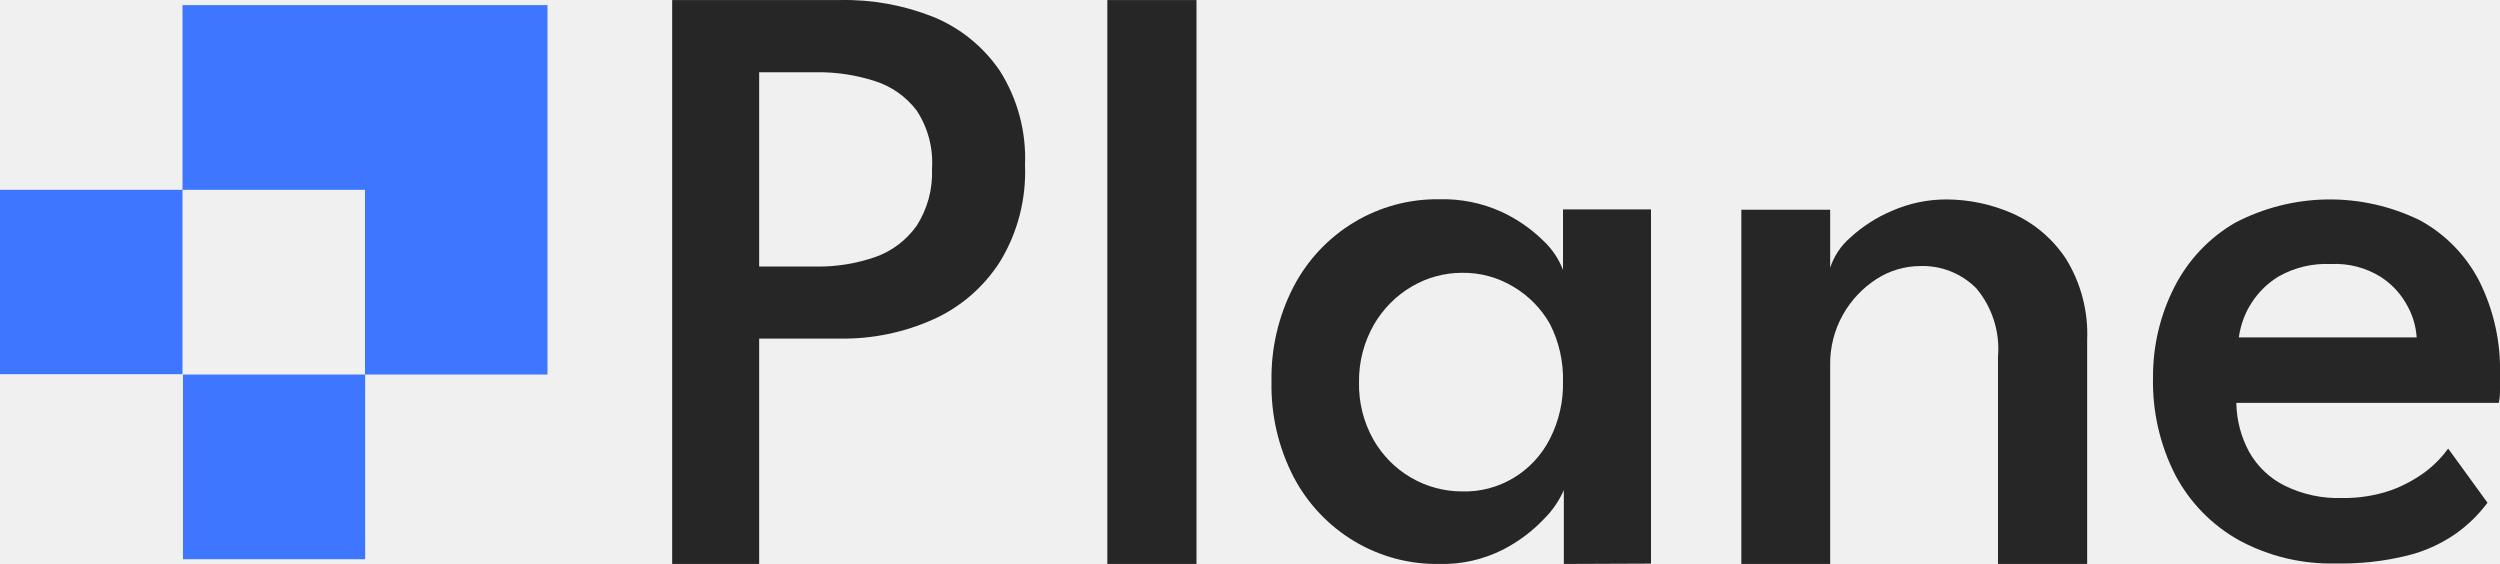
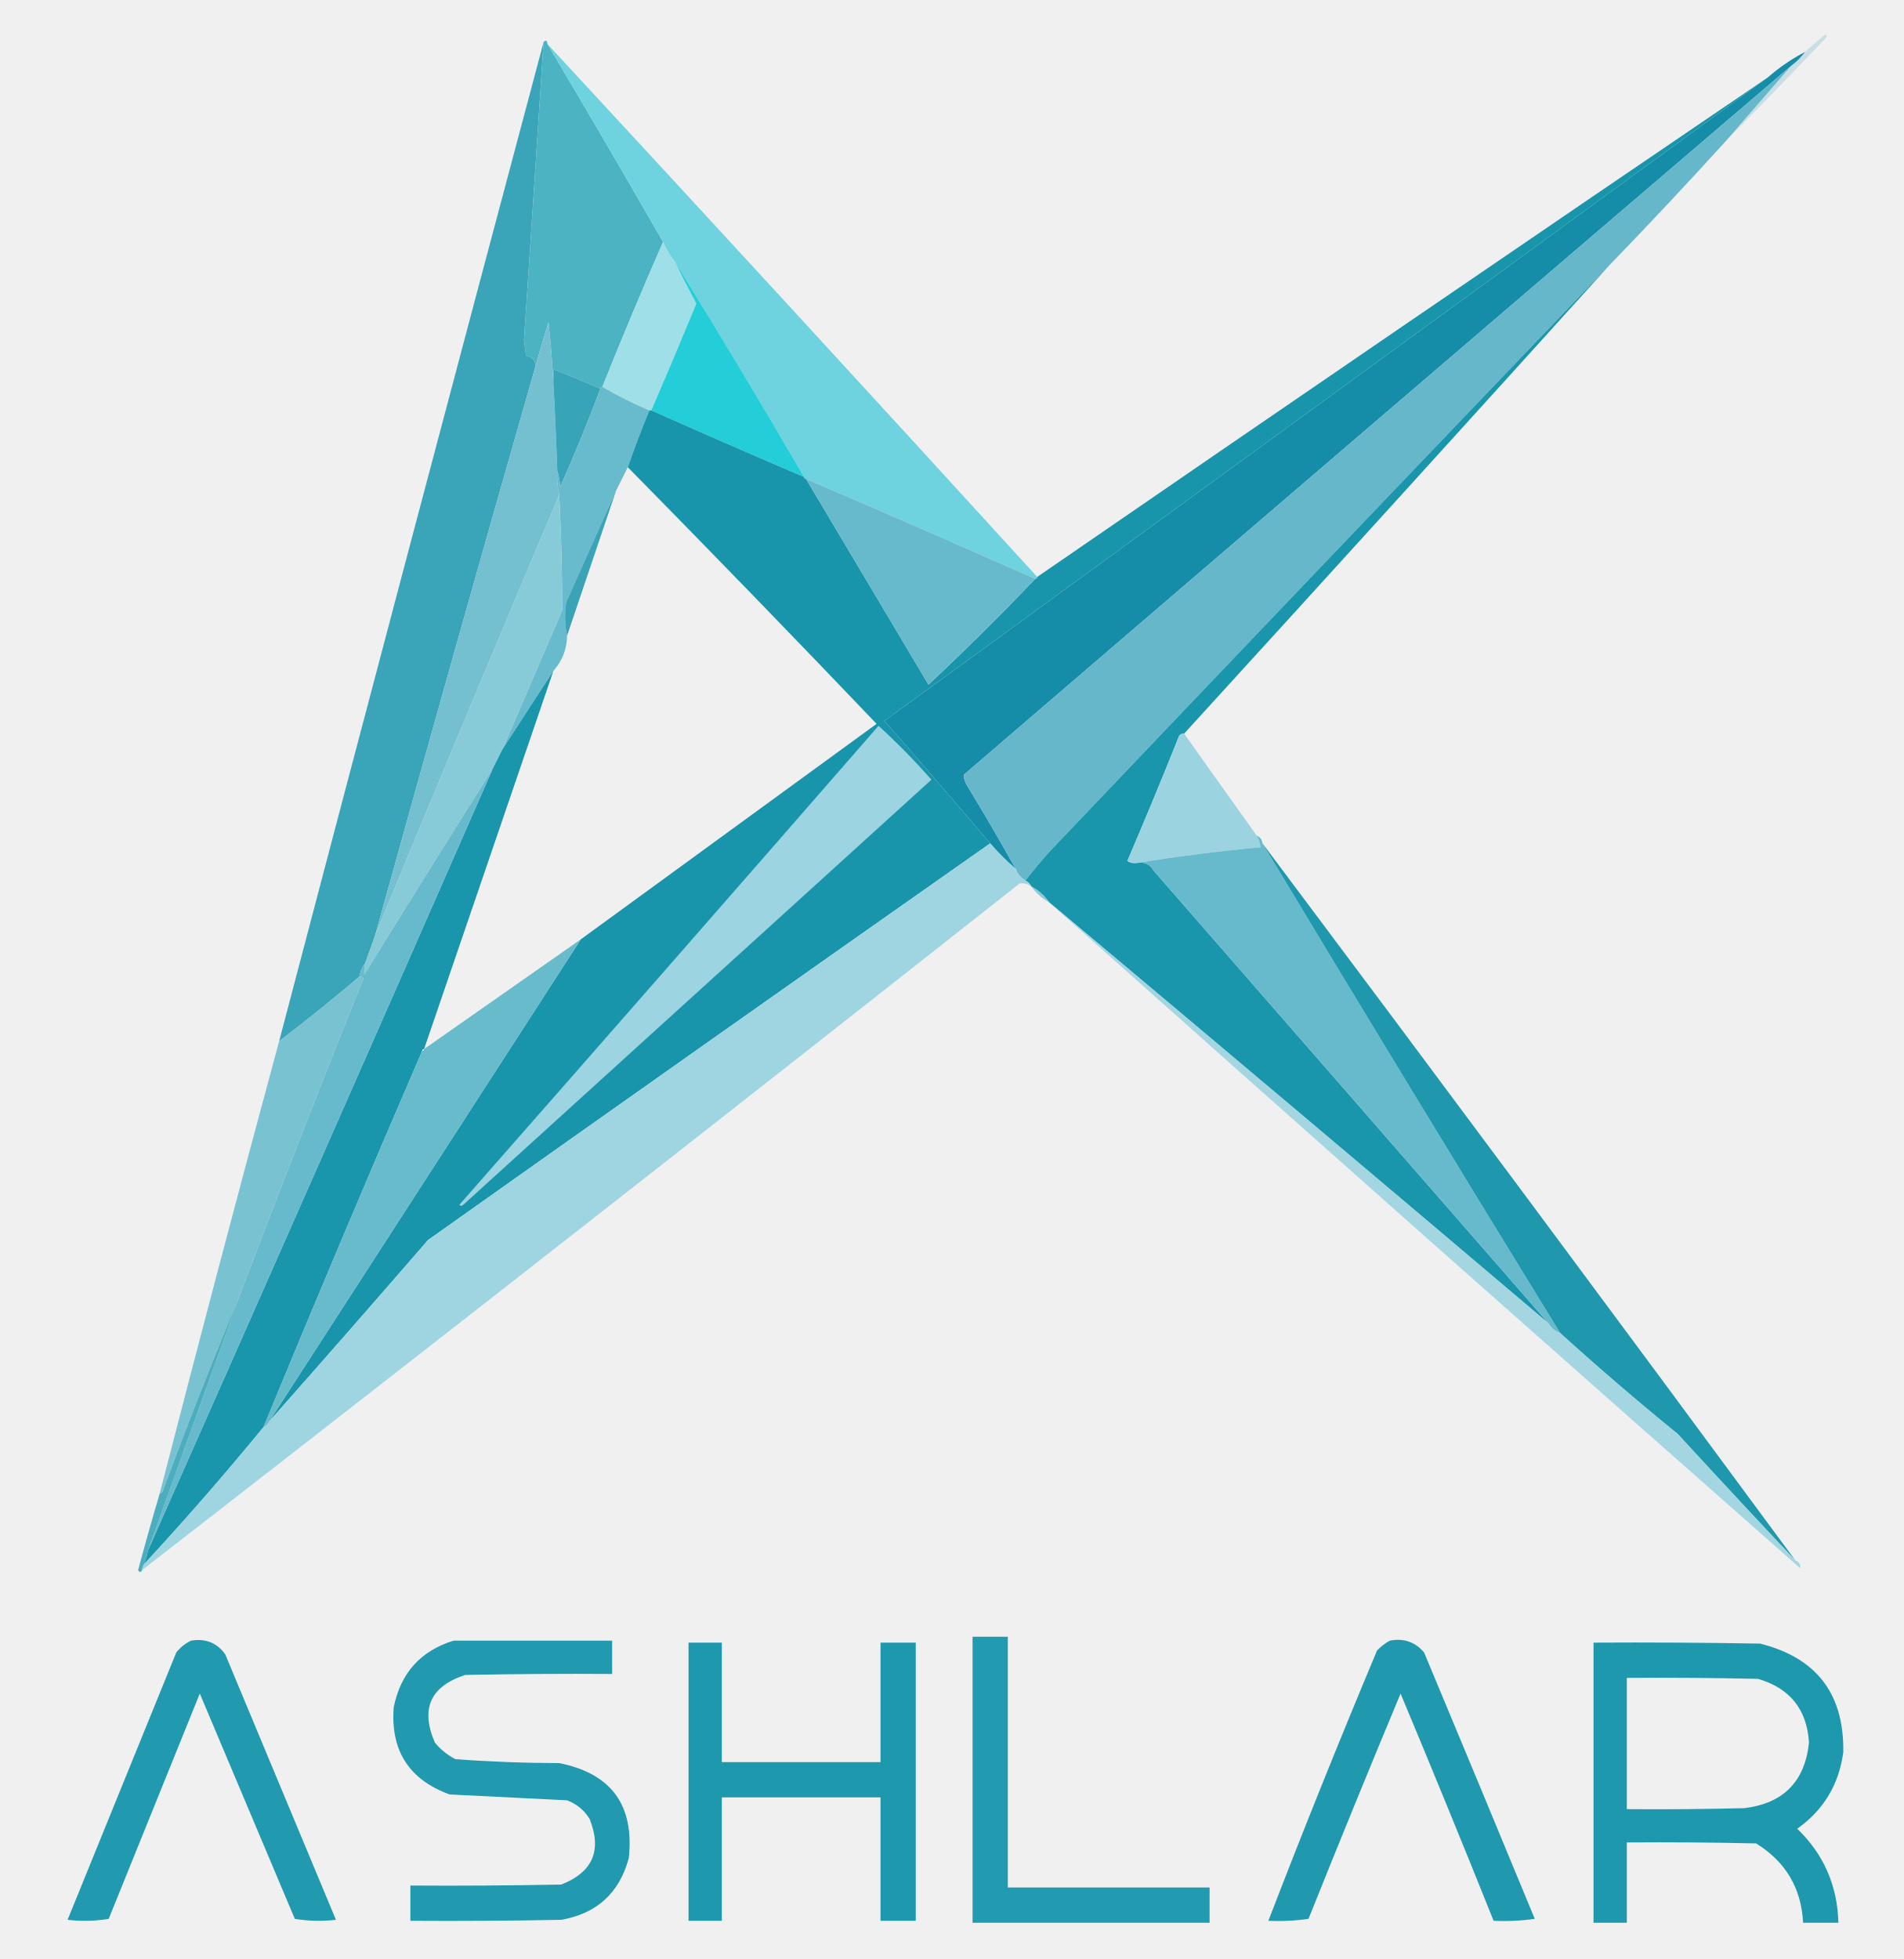
- <svg xmlns="http://www.w3.org/2000/svg" width="133" height="30" viewBox="0 0 133 30" fill="none">
-   <g clip-path="url(#clip0_372_3489)">
-     <path d="M35.76 0.002H44.715C46.404 -0.03 48.082 0.275 49.654 0.9C51.09 1.487 52.323 2.489 53.2 3.78C54.141 5.272 54.606 7.02 54.531 8.788C54.602 10.595 54.139 12.382 53.2 13.921C52.338 15.271 51.106 16.337 49.654 16.99C48.097 17.688 46.409 18.037 44.706 18.013H40.388V30.002H35.76V0.002ZM40.388 14.181H43.447C44.502 14.192 45.551 14.023 46.55 13.679C47.443 13.368 48.217 12.785 48.767 12.009C49.345 11.109 49.63 10.049 49.583 8.976C49.655 7.882 49.368 6.793 48.767 5.88C48.201 5.135 47.42 4.587 46.533 4.31C45.535 3.989 44.494 3.831 43.447 3.843H40.388V14.181Z" fill="#262626" />
-     <path d="M63.654 30.002H58.91V0.002H63.654V30.002Z" fill="#262626" />
-     <path d="M83.196 30.002V26.072C82.954 26.623 82.615 27.125 82.194 27.552C81.546 28.246 80.784 28.819 79.942 29.248C78.899 29.773 77.746 30.032 76.582 30.002C74.99 30.032 73.421 29.613 72.05 28.794C70.678 27.975 69.558 26.787 68.814 25.363C68.012 23.808 67.609 22.073 67.644 20.319C67.607 18.559 68.009 16.819 68.814 15.258C69.558 13.832 70.677 12.641 72.048 11.819C73.419 10.997 74.988 10.575 76.582 10.601C77.713 10.57 78.838 10.797 79.871 11.265C80.698 11.645 81.454 12.168 82.106 12.808C82.567 13.237 82.926 13.769 83.152 14.361V11.139H87.833V29.984L83.196 30.002ZM72.299 20.319C72.275 21.397 72.541 22.462 73.07 23.398C73.548 24.231 74.233 24.924 75.058 25.405C75.882 25.887 76.817 26.142 77.77 26.143C78.734 26.174 79.687 25.925 80.518 25.428C81.348 24.931 82.022 24.205 82.46 23.335C82.937 22.395 83.175 21.349 83.152 20.293C83.176 19.233 82.939 18.184 82.46 17.241C81.996 16.419 81.327 15.735 80.518 15.258C79.689 14.755 78.737 14.497 77.77 14.513C76.835 14.515 75.918 14.766 75.11 15.24C74.272 15.73 73.576 16.432 73.088 17.277C72.561 18.201 72.288 19.252 72.299 20.319Z" fill="#262626" />
-     <path d="M103.536 10.61C104.757 10.611 105.964 10.868 107.082 11.363C108.238 11.88 109.223 12.72 109.92 13.786C110.714 15.078 111.104 16.583 111.037 18.103V30.002H106.293V18.973C106.348 18.318 106.273 17.659 106.074 17.034C105.874 16.408 105.554 15.829 105.132 15.33C104.739 14.938 104.272 14.632 103.758 14.43C103.244 14.227 102.695 14.134 102.144 14.154C101.323 14.16 100.521 14.399 99.829 14.845C99.098 15.317 98.489 15.96 98.056 16.721C97.591 17.539 97.352 18.469 97.365 19.413V30.002H92.639V11.157H97.365V14.244C97.569 13.623 97.937 13.071 98.429 12.647C99.081 12.046 99.831 11.563 100.645 11.22C101.557 10.818 102.541 10.61 103.536 10.61Z" fill="#262626" />
-     <path d="M118.973 21.432C118.987 22.346 119.221 23.243 119.656 24.044C120.095 24.819 120.753 25.444 121.545 25.838C122.494 26.304 123.541 26.529 124.595 26.494C125.5 26.509 126.4 26.363 127.255 26.063C127.932 25.809 128.569 25.456 129.143 25.013C129.56 24.682 129.93 24.296 130.243 23.864L132.335 26.745C131.854 27.391 131.273 27.954 130.615 28.414C129.834 28.951 128.963 29.34 128.044 29.563C126.808 29.864 125.538 30.003 124.267 29.975C122.476 30.023 120.705 29.599 119.124 28.746C117.69 27.949 116.513 26.749 115.737 25.291C114.909 23.68 114.498 21.883 114.54 20.068C114.532 18.395 114.924 16.744 115.684 15.258C116.41 13.836 117.524 12.656 118.894 11.857C120.412 11.061 122.093 10.634 123.803 10.611C125.513 10.587 127.205 10.968 128.744 11.722C130.081 12.452 131.174 13.567 131.883 14.926C132.667 16.483 133.051 18.214 133 19.96C133 20.077 133 20.328 133 20.696C133.005 20.943 132.984 21.19 132.938 21.432H118.973ZM128.567 17.95C128.53 17.378 128.37 16.82 128.097 16.317C127.762 15.668 127.264 15.12 126.652 14.729C125.854 14.233 124.926 13.995 123.992 14.047C123.03 14.001 122.076 14.228 121.234 14.702C120.661 15.046 120.172 15.518 119.804 16.08C119.435 16.642 119.197 17.282 119.106 17.95H128.567Z" fill="#262626" />
-     <path d="M29.127 0.272H9.709V10.098H19.418V19.925H29.127V0.272Z" fill="#3F76FF" />
-     <path d="M9.709 10.098H0V19.907H9.709V10.098Z" fill="#3F76FF" />
-     <path d="M19.427 19.925H9.735V29.751H19.427V19.925Z" fill="#3F76FF" />
+ <svg xmlns="http://www.w3.org/2000/svg" version="1.1" width="972px" height="1000px" style="shape-rendering:geometricPrecision; text-rendering:geometricPrecision; image-rendering:optimizeQuality; fill-rule:evenodd; clip-rule:evenodd">
+   <g>
+     <path style="opacity:0.984" fill="#37a4b8" d="M 277.5,21.5 C 274.211,72.165 270.878,122.832 267.5,173.5C 267.833,176.167 268.167,178.833 268.5,181.5C 271.406,182.087 273.072,183.754 273.5,186.5C 245.758,283.391 218.425,380.391 191.5,477.5C 189.86,482.081 188.193,486.748 186.5,491.5C 184.935,493.509 183.935,495.843 183.5,498.5C 170.147,509.849 156.48,520.849 142.5,531.5C 187.211,361.316 232.211,191.316 277.5,21.5 Z" />
  </g>
-   <defs>
-     <clipPath id="clip0_372_3489">
-       <rect width="133" height="30" fill="white" />
-     </clipPath>
-   </defs>
+   <g>
+     <path style="opacity:0.428" fill="#96c7d7" d="M 881.5,71.5 C 892.529,58.808 903.529,46.141 914.5,33.5C 917.139,31.527 919.473,29.194 921.5,26.5C 924.808,23.365 928.308,20.365 932,17.5C 932.667,18.167 932.667,18.833 932,19.5C 915.3,37.033 898.466,54.366 881.5,71.5 Z" />
+   </g>
+   <g>
+     <path style="opacity:1" fill="#4cb3c3" d="M 279.5,22.5 C 299.419,56.002 319.086,89.669 338.5,123.5C 327.795,147.933 317.461,172.599 307.5,197.5C 306.833,197.5 306.5,197.833 306.5,198.5C 298.574,194.97 290.574,191.636 282.5,188.5C 282.5,190.833 282.5,193.167 282.5,195.5C 281.952,185.244 281.119,174.91 280,164.5C 277.688,171.921 275.522,179.254 273.5,186.5C 273.072,183.754 271.406,182.087 268.5,181.5C 268.167,178.833 267.833,176.167 267.5,173.5C 270.878,122.832 274.211,72.165 277.5,21.5C 278.623,20.243 279.289,20.576 279.5,22.5 Z" />
+   </g>
+   <g>
+     <path style="opacity:0.98" fill="#6bd2dd" d="M 279.5,22.5 C 363.202,112.867 446.535,203.533 529.5,294.5C 529.5,295.167 529.167,295.5 528.5,295.5C 489.621,278.227 450.621,261.227 411.5,244.5C 410.833,244.5 410.5,244.167 410.5,243.5C 389,206.494 367,169.827 344.5,133.5C 342,130.506 340,127.173 338.5,123.5C 319.086,89.669 299.419,56.002 279.5,22.5 Z" />
+   </g>
+   <g>
+     <path style="opacity:1" fill="#158ca8" d="M 921.5,26.5 C 919.473,29.194 917.139,31.527 914.5,33.5C 773.539,153.957 632.706,274.623 492,395.5C 492.032,397.598 492.699,399.598 494,401.5C 502.442,415.391 510.609,429.391 518.5,443.5C 513.806,439.473 509.473,435.14 505.5,430.5C 487.709,409.539 469.709,388.705 451.5,368C 601.901,258.479 752.234,148.979 902.5,39.5C 908.304,34.428 914.638,30.095 921.5,26.5 Z" />
+   </g>
+   <g>
+     <path style="opacity:1" fill="#66b7ca" d="M 914.5,33.5 C 903.529,46.141 892.529,58.808 881.5,71.5C 861.839,93.161 841.839,114.494 821.5,135.5C 726.2,234.968 631.033,334.635 536,434.5C 531.599,439.393 527.432,444.393 523.5,449.5C 521.086,448.089 519.419,446.089 518.5,443.5C 510.609,429.391 502.442,415.391 494,401.5C 492.699,399.598 492.032,397.598 492,395.5C 632.706,274.623 773.539,153.957 914.5,33.5 Z" />
+   </g>
+   <g>
+     <path style="opacity:1" fill="#9fdfe7" d="M 338.5,123.5 C 340,127.173 342,130.506 344.5,133.5C 348.042,140.751 351.709,147.918 355.5,155C 347.966,173.233 340.299,191.4 332.5,209.5C 332.167,209.5 331.833,209.5 331.5,209.5C 323.086,205.96 315.086,201.96 307.5,197.5C 317.461,172.599 327.795,147.933 338.5,123.5 Z" />
+   </g>
+   <g>
+     <path style="opacity:0.985" fill="#1795ab" d="M 821.5,135.5 C 749.408,215.324 677.074,294.991 604.5,374.5C 603.504,374.414 602.671,374.748 602,375.5C 593.443,396.948 584.609,418.281 575.5,439.5C 577.045,440.452 578.712,440.785 580.5,440.5C 584.273,439.822 587.106,441.156 589,444.5C 656.182,521.563 723.349,598.563 790.5,675.5C 705.654,603.588 620.654,531.921 535.5,460.5C 533.1,457.097 530.1,454.43 526.5,452.5C 525.833,451.167 524.833,450.167 523.5,449.5C 527.432,444.393 531.599,439.393 536,434.5C 631.033,334.635 726.2,234.968 821.5,135.5 Z" />
+   </g>
+   <g>
+     <path style="opacity:1" fill="#23ced8" d="M 344.5,133.5 C 367,169.827 389,206.494 410.5,243.5C 384.412,232.36 358.412,221.027 332.5,209.5C 340.299,191.4 347.966,173.233 355.5,155C 351.709,147.918 348.042,140.751 344.5,133.5 Z" />
+   </g>
+   <g>
+     <path style="opacity:1" fill="#74c0d0" d="M 282.5,195.5 C 283.333,210.491 284,225.491 284.5,240.5C 284.237,244.6 284.57,248.6 285.5,252.5C 253.908,327.355 222.575,402.355 191.5,477.5C 218.425,380.391 245.758,283.391 273.5,186.5C 275.522,179.254 277.688,171.921 280,164.5C 281.119,174.91 281.952,185.244 282.5,195.5 Z" />
+   </g>
+   <g>
+     <path style="opacity:1" fill="#37a4b8" d="M 306.5,198.5 C 300.156,215.366 293.322,232.033 286,248.5C 285.817,245.635 285.317,242.969 284.5,240.5C 284,225.491 283.333,210.491 282.5,195.5C 282.5,193.167 282.5,190.833 282.5,188.5C 290.574,191.636 298.574,194.97 306.5,198.5 Z" />
+   </g>
+   <g>
+     <path style="opacity:1" fill="#68bbcc" d="M 307.5,197.5 C 315.086,201.96 323.086,205.96 331.5,209.5C 327.546,219.072 323.879,228.739 320.5,238.5C 318.5,242.5 316.5,246.5 314.5,250.5C 306.05,269.41 297.55,288.41 289,307.5C 288.182,313.349 288.348,319.015 289.5,324.5C 289.375,331.407 287.042,337.407 282.5,342.5C 273.833,355.833 265.167,369.167 256.5,382.5C 266.654,358.855 276.821,335.188 287,311.5C 286.974,291.828 286.474,272.162 285.5,252.5C 284.57,248.6 284.237,244.6 284.5,240.5C 285.317,242.969 285.817,245.635 286,248.5C 293.322,232.033 300.156,215.366 306.5,198.5C 306.5,197.833 306.833,197.5 307.5,197.5 Z" />
+   </g>
+   <g>
+     <path style="opacity:1" fill="#87cad8" d="M 285.5,252.5 C 286.474,272.162 286.974,291.828 287,311.5C 276.821,335.188 266.654,358.855 256.5,382.5C 254.833,385.833 253.167,389.167 251.5,392.5C 229.53,427.327 207.696,462.327 186,497.5C 185.82,495.512 185.986,493.512 186.5,491.5C 188.193,486.748 189.86,482.081 191.5,477.5C 222.575,402.355 253.908,327.355 285.5,252.5 Z" />
+   </g>
+   <g>
+     <path style="opacity:0.851" fill="#1a96ac" d="M 314.5,250.5 C 306.174,275.156 297.84,299.823 289.5,324.5C 288.348,319.015 288.182,313.349 289,307.5C 297.55,288.41 306.05,269.41 314.5,250.5 Z" />
+   </g>
+   <g>
+     <path style="opacity:0.99" fill="#1795ab" d="M 282.5,342.5 C 260.5,406.833 238.5,471.167 216.5,535.5C 215.833,535.5 215.5,535.833 215.5,536.5C 187.969,600.235 160.969,664.235 134.5,728.5C 114.884,752.45 94.55,775.784 73.5,798.5C 74.455,796.254 75.122,793.921 75.5,791.5C 134.403,658.686 193.07,525.686 251.5,392.5C 253.167,389.167 254.833,385.833 256.5,382.5C 265.167,369.167 273.833,355.833 282.5,342.5 Z" />
+   </g>
+   <g>
+     <path style="opacity:0.994" fill="#1795ab" d="M 902.5,39.5 C 752.234,148.979 601.901,258.479 451.5,368C 469.709,388.705 487.709,409.539 505.5,430.5C 409.731,497.755 314.064,565.255 218.5,633C 191.635,664.027 164.635,694.86 137.5,725.5C 190.474,643.518 243.474,561.518 296.5,479.5C 346.815,442.858 397.148,406.191 447.5,369.5C 405.481,325.482 363.148,281.815 320.5,238.5C 323.879,228.739 327.546,219.072 331.5,209.5C 331.833,209.5 332.167,209.5 332.5,209.5C 358.412,221.027 384.412,232.36 410.5,243.5C 410.5,244.167 410.833,244.5 411.5,244.5C 432.322,279.472 453.155,314.472 474,349.5C 492.673,331.994 510.84,313.994 528.5,295.5C 529.167,295.5 529.5,295.167 529.5,294.5C 653.577,209.084 777.91,124.084 902.5,39.5 Z" />
+   </g>
+   <g>
+     <path style="opacity:1" fill="#9cd4e1" d="M 448.5,370.5 C 457.919,379.087 466.919,388.254 475.5,398C 395.833,470.333 316.167,542.667 236.5,615C 235.833,615.667 235.167,615.667 234.5,615C 306.042,533.628 377.375,452.128 448.5,370.5 Z" />
+   </g>
+   <g>
+     <path style="opacity:1" fill="#67bacb" d="M 411.5,244.5 C 450.621,261.227 489.621,278.227 528.5,295.5C 510.84,313.994 492.673,331.994 474,349.5C 453.155,314.472 432.322,279.472 411.5,244.5 Z" />
+   </g>
+   <g>
+     <path style="opacity:0.999" fill="#9bd3e0" d="M 604.5,374.5 C 616.833,391.833 629.167,409.167 641.5,426.5C 642.63,428.315 643.296,430.315 643.5,432.5C 622.267,434.446 601.267,437.112 580.5,440.5C 578.712,440.785 577.045,440.452 575.5,439.5C 584.609,418.281 593.443,396.948 602,375.5C 602.671,374.748 603.504,374.414 604.5,374.5 Z" />
+   </g>
+   <g>
+     <path style="opacity:1" fill="#67bacb" d="M 251.5,392.5 C 193.07,525.686 134.403,658.686 75.5,791.5C 90.846,748.814 106.18,706.147 121.5,663.5C 142.241,608.672 163.574,554.005 185.5,499.5C 185.043,498.702 184.376,498.369 183.5,498.5C 183.935,495.843 184.935,493.509 186.5,491.5C 185.986,493.512 185.82,495.512 186,497.5C 207.696,462.327 229.53,427.327 251.5,392.5 Z" />
+   </g>
+   <g>
+     <path style="opacity:0.982" fill="#9dd4e1" d="M 505.5,430.5 C 509.473,435.14 513.806,439.473 518.5,443.5C 519.419,446.089 521.086,448.089 523.5,449.5C 524.833,450.167 525.833,451.167 526.5,452.5C 524.689,451.178 522.689,450.678 520.5,451C 371.578,568.43 222.245,685.263 72.5,801.5C 72.557,800.391 72.89,799.391 73.5,798.5C 94.55,775.784 114.884,752.45 134.5,728.5C 135.833,727.833 136.833,726.833 137.5,725.5C 164.635,694.86 191.635,664.027 218.5,633C 314.064,565.255 409.731,497.755 505.5,430.5 Z" />
+   </g>
+   <g>
+     <path style="opacity:1" fill="#67bacb" d="M 641.5,426.5 C 643.262,427.262 644.262,428.596 644.5,430.5C 694.743,514.079 745.409,597.413 796.5,680.5C 793.911,679.581 791.911,677.914 790.5,675.5C 723.349,598.563 656.182,521.563 589,444.5C 587.106,441.156 584.273,439.822 580.5,440.5C 601.267,437.112 622.267,434.446 643.5,432.5C 643.296,430.315 642.63,428.315 641.5,426.5 Z" />
+   </g>
+   <g>
+     <path style="opacity:0.96" fill="#1795ab" d="M 644.5,430.5 C 735.651,552.135 826.318,674.135 916.5,796.5C 896.4,775.169 876.4,753.669 856.5,732C 836.013,715.343 816.013,698.176 796.5,680.5C 745.409,597.413 694.743,514.079 644.5,430.5 Z" />
+   </g>
+   <g>
+     <path style="opacity:0.937" fill="#84c7d6" d="M 526.5,452.5 C 530.1,454.43 533.1,457.097 535.5,460.5C 531.9,458.57 528.9,455.903 526.5,452.5 Z" />
+   </g>
+   <g>
+     <path style="opacity:0.9" fill="#9bd3e0" d="M 535.5,460.5 C 620.654,531.921 705.654,603.588 790.5,675.5C 791.911,677.914 793.911,679.581 796.5,680.5C 816.013,698.176 836.013,715.343 856.5,732C 876.4,753.669 896.4,775.169 916.5,796.5C 918.446,797.254 919.279,798.588 919,800.5C 790.812,687.502 662.979,574.169 535.5,460.5 Z" />
+   </g>
+   <g>
+     <path style="opacity:0.99" fill="#67bacb" d="M 296.5,479.5 C 243.474,561.518 190.474,643.518 137.5,725.5C 136.833,726.833 135.833,727.833 134.5,728.5C 160.969,664.235 187.969,600.235 215.5,536.5C 216.167,536.5 216.5,536.167 216.5,535.5C 243.167,516.833 269.833,498.167 296.5,479.5 Z" />
+   </g>
+   <g>
+     <path style="opacity:0.979" fill="#75c1d1" d="M 183.5,498.5 C 184.376,498.369 185.043,498.702 185.5,499.5C 163.574,554.005 142.241,608.672 121.5,663.5C 108.008,695.79 95.175,728.457 83,761.5C 82.617,762.056 82.117,762.389 81.5,762.5C 101.369,685.355 121.703,608.355 142.5,531.5C 156.48,520.849 170.147,509.849 183.5,498.5 Z" />
+   </g>
+   <g>
+     <path style="opacity:0.922" fill="#3ea7ba" d="M 121.5,663.5 C 106.18,706.147 90.846,748.814 75.5,791.5C 75.122,793.921 74.455,796.254 73.5,798.5C 72.89,799.391 72.557,800.391 72.5,801.5C 71.923,802.773 71.257,802.773 70.5,801.5C 74.035,788.344 77.702,775.344 81.5,762.5C 82.117,762.389 82.617,762.056 83,761.5C 95.175,728.457 108.008,695.79 121.5,663.5 Z" />
+   </g>
+   <g>
+     <path style="opacity:0.942" fill="#1695ab" d="M 496.5,835.5 C 502.5,835.5 508.5,835.5 514.5,835.5C 514.5,878.167 514.5,920.833 514.5,963.5C 548.833,963.5 583.167,963.5 617.5,963.5C 617.5,969.5 617.5,975.5 617.5,981.5C 577.167,981.5 536.833,981.5 496.5,981.5C 496.5,932.833 496.5,884.167 496.5,835.5 Z" />
+   </g>
+   <g>
+     <path style="opacity:0.949" fill="#1695ab" d="M 97.5,837.5 C 104.916,836.242 110.749,838.576 115,844.5C 133.838,889.684 152.671,934.85 171.5,980C 164.476,980.831 157.476,980.664 150.5,979.5C 134.316,941.136 118.149,902.803 102,864.5C 86.5,902.833 71,941.167 55.5,979.5C 48.524,980.664 41.524,980.831 34.5,980C 52.995,934.517 71.496,889.017 90,843.5C 92.114,840.879 94.614,838.879 97.5,837.5 Z" />
+   </g>
+   <g>
+     <path style="opacity:0.949" fill="#1695ab" d="M 231.5,837.5 C 258.5,837.5 285.5,837.5 312.5,837.5C 312.5,843.167 312.5,848.833 312.5,854.5C 287.498,854.333 262.498,854.5 237.5,855C 219.694,860.781 214.527,872.281 222,889.5C 224.896,893.061 228.396,895.894 232.5,898C 250.101,899.293 267.768,899.959 285.5,900C 312.077,905.307 323.911,921.473 321,948.5C 316.185,966.314 304.685,976.814 286.5,980C 260.835,980.5 235.169,980.667 209.5,980.5C 209.5,974.5 209.5,968.5 209.5,962.5C 235.169,962.667 260.835,962.5 286.5,962C 302.592,955.729 307.425,944.562 301,928.5C 298.26,924.042 294.427,920.875 289.5,919C 269.522,917.974 249.522,916.974 229.5,916C 208.785,908.412 199.285,893.579 201,871.5C 204.528,854.052 214.694,842.718 231.5,837.5 Z" />
+   </g>
+   <g>
+     <path style="opacity:0.95" fill="#1695ab" d="M 709.5,837.5 C 716.555,836.111 722.388,838.111 727,843.5C 745.931,888.793 764.764,934.126 783.5,979.5C 776.532,980.497 769.532,980.83 762.5,980.5C 746.962,941.751 731.129,903.085 715,864.5C 699.075,902.689 683.408,941.023 668,979.5C 661.256,980.479 654.422,980.812 647.5,980.5C 665.306,934.256 683.806,888.256 703,842.5C 704.965,840.45 707.132,838.783 709.5,837.5 Z" />
+   </g>
+   <g>
+     <path style="opacity:0.959" fill="#1695ab" d="M 351.5,838.5 C 357.167,838.5 362.833,838.5 368.5,838.5C 368.5,858.833 368.5,879.167 368.5,899.5C 395.5,899.5 422.5,899.5 449.5,899.5C 449.5,879.167 449.5,858.833 449.5,838.5C 455.5,838.5 461.5,838.5 467.5,838.5C 467.5,885.833 467.5,933.167 467.5,980.5C 461.5,980.5 455.5,980.5 449.5,980.5C 449.5,959.5 449.5,938.5 449.5,917.5C 422.5,917.5 395.5,917.5 368.5,917.5C 368.5,938.5 368.5,959.5 368.5,980.5C 362.833,980.5 357.167,980.5 351.5,980.5C 351.5,933.167 351.5,885.833 351.5,838.5 Z" />
+   </g>
+   <g>
+     <path style="opacity:0.961" fill="#1695ab" d="M 813.5,838.5 C 841.835,838.333 870.169,838.5 898.5,839C 927.344,846.185 941.51,864.685 941,894.5C 938.766,910.983 930.933,923.983 917.5,933.5C 931.039,946.584 938.039,962.584 938.5,981.5C 932.5,981.5 926.5,981.5 920.5,981.5C 919.574,963.815 911.574,950.315 896.5,941C 874.503,940.5 852.503,940.333 830.5,940.5C 830.5,954.167 830.5,967.833 830.5,981.5C 824.833,981.5 819.167,981.5 813.5,981.5C 813.5,933.833 813.5,886.167 813.5,838.5 Z M 830.5,856.5 C 852.836,856.333 875.169,856.5 897.5,857C 913.779,861.776 922.445,872.609 923.5,889.5C 921.424,909.41 910.424,920.577 890.5,923C 870.503,923.5 850.503,923.667 830.5,923.5C 830.5,901.167 830.5,878.833 830.5,856.5 Z" />
+   </g>
</svg>
